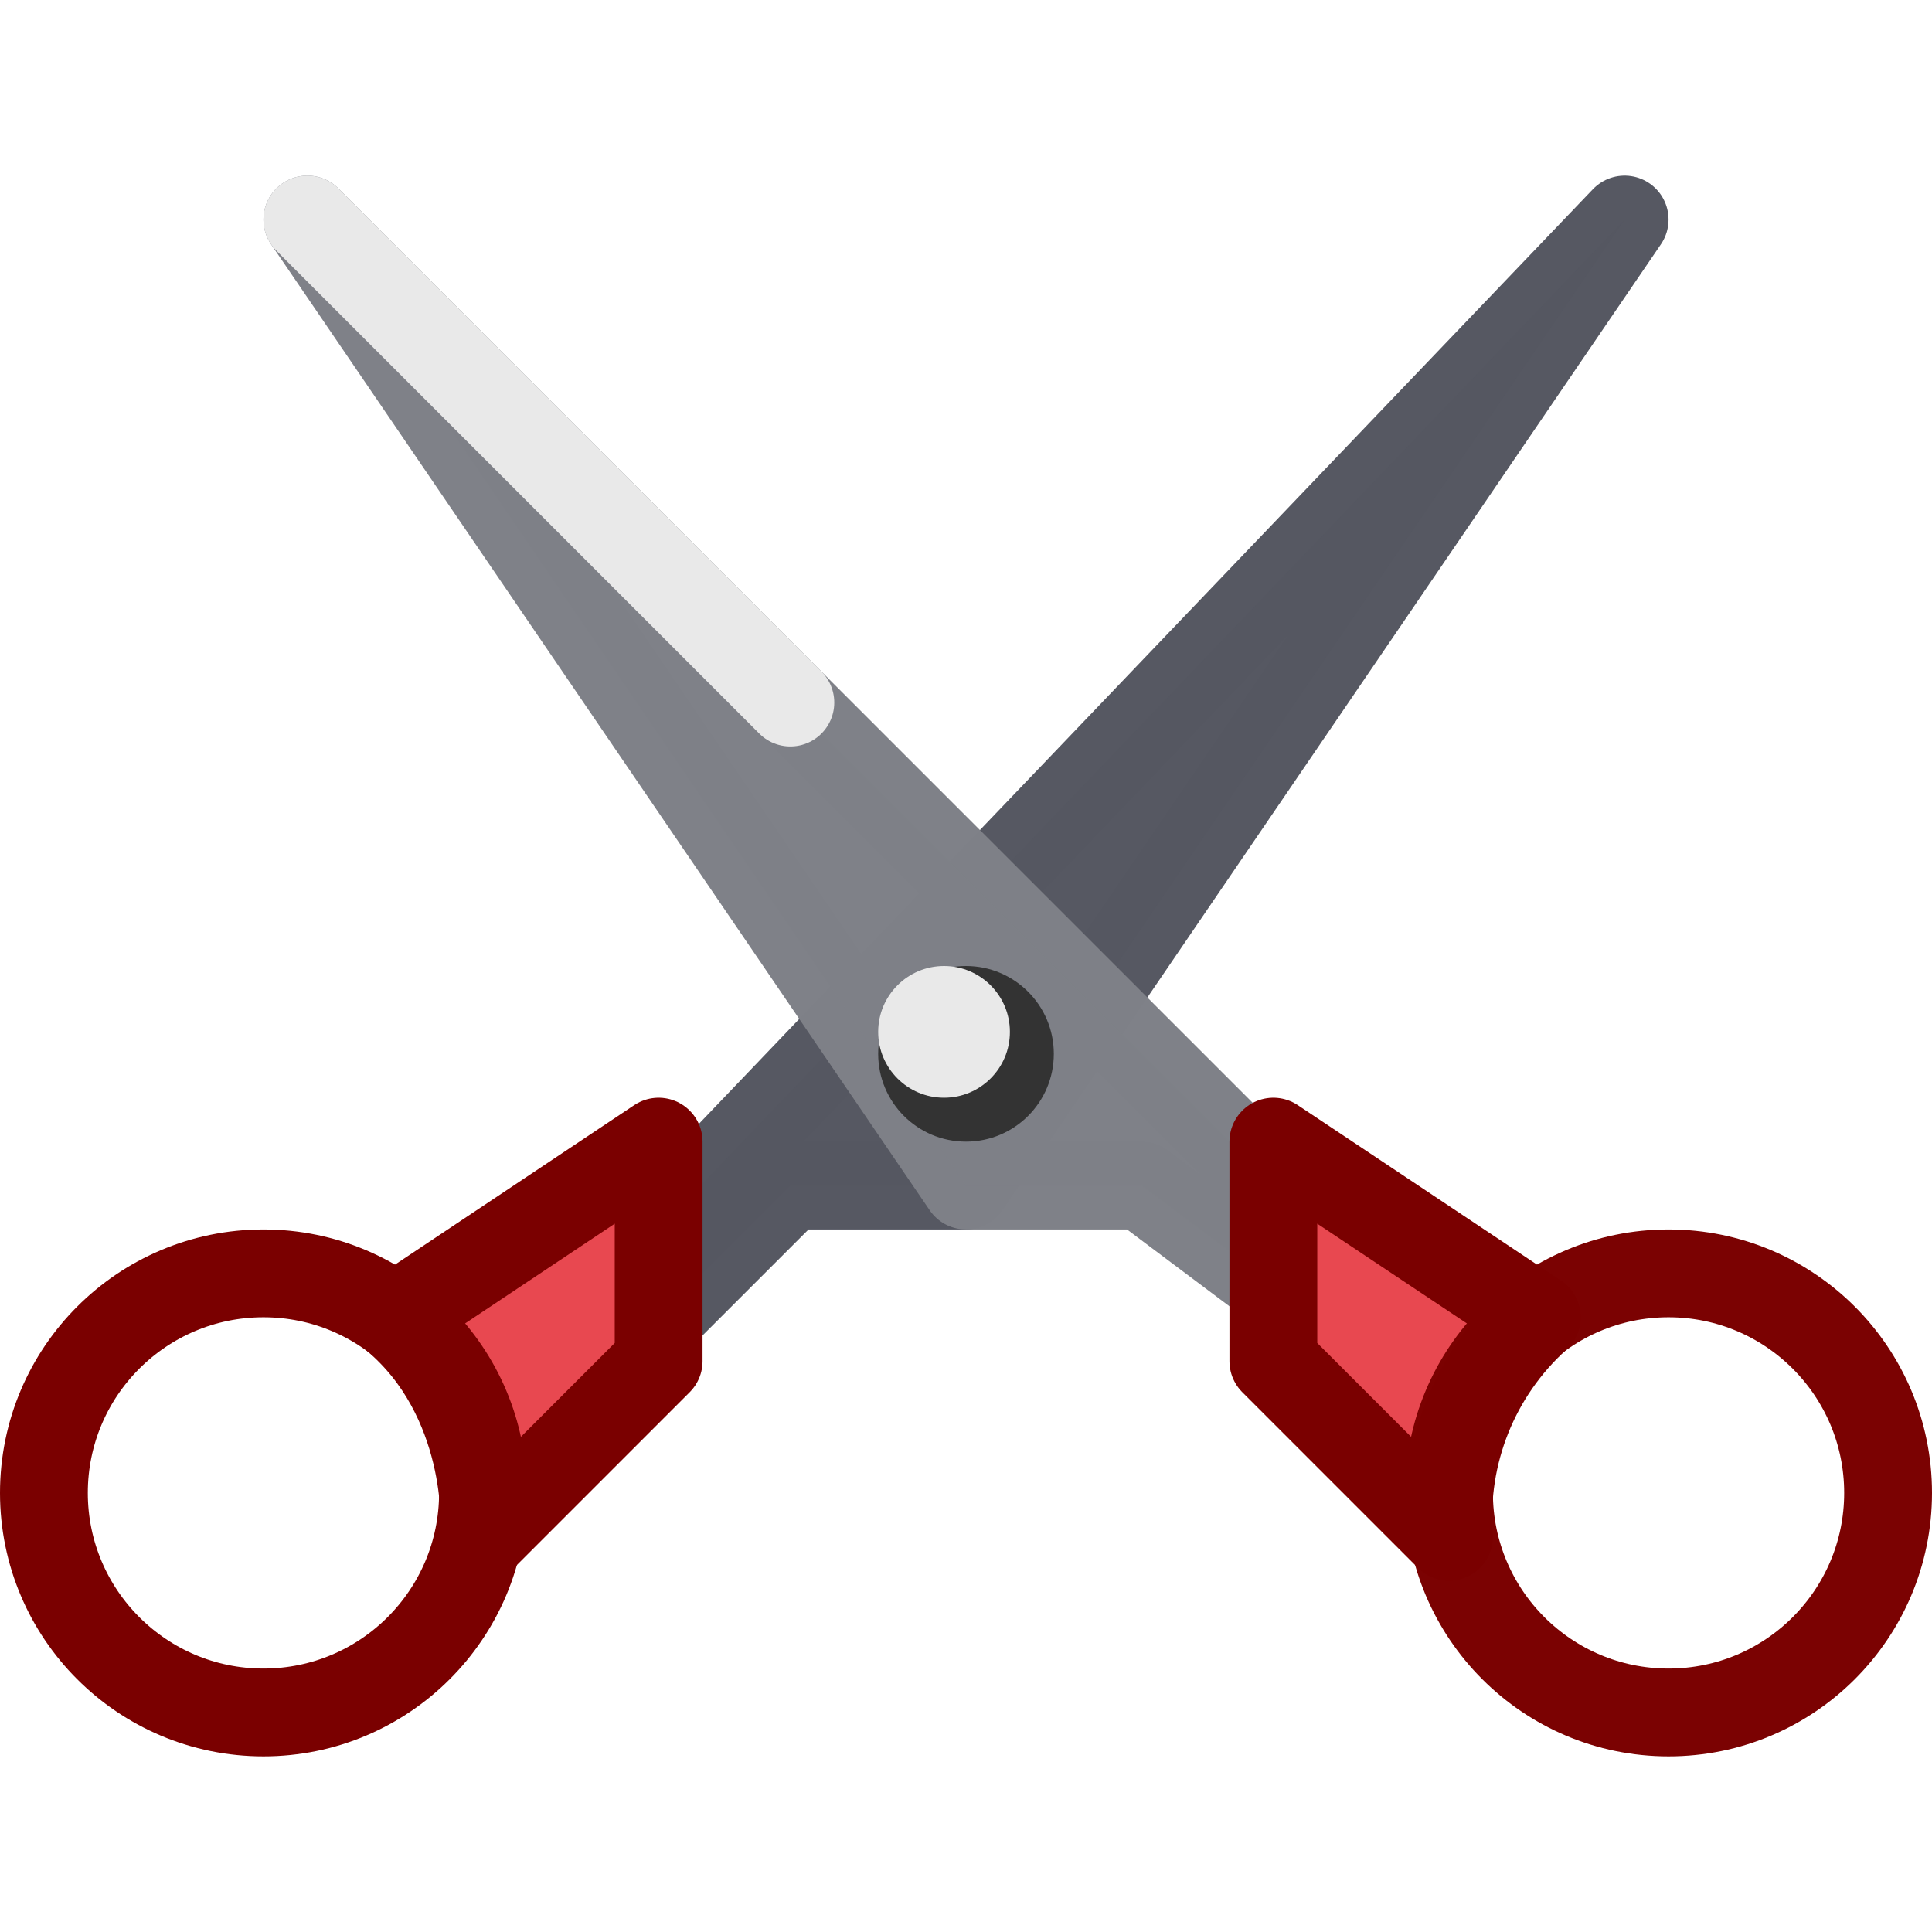
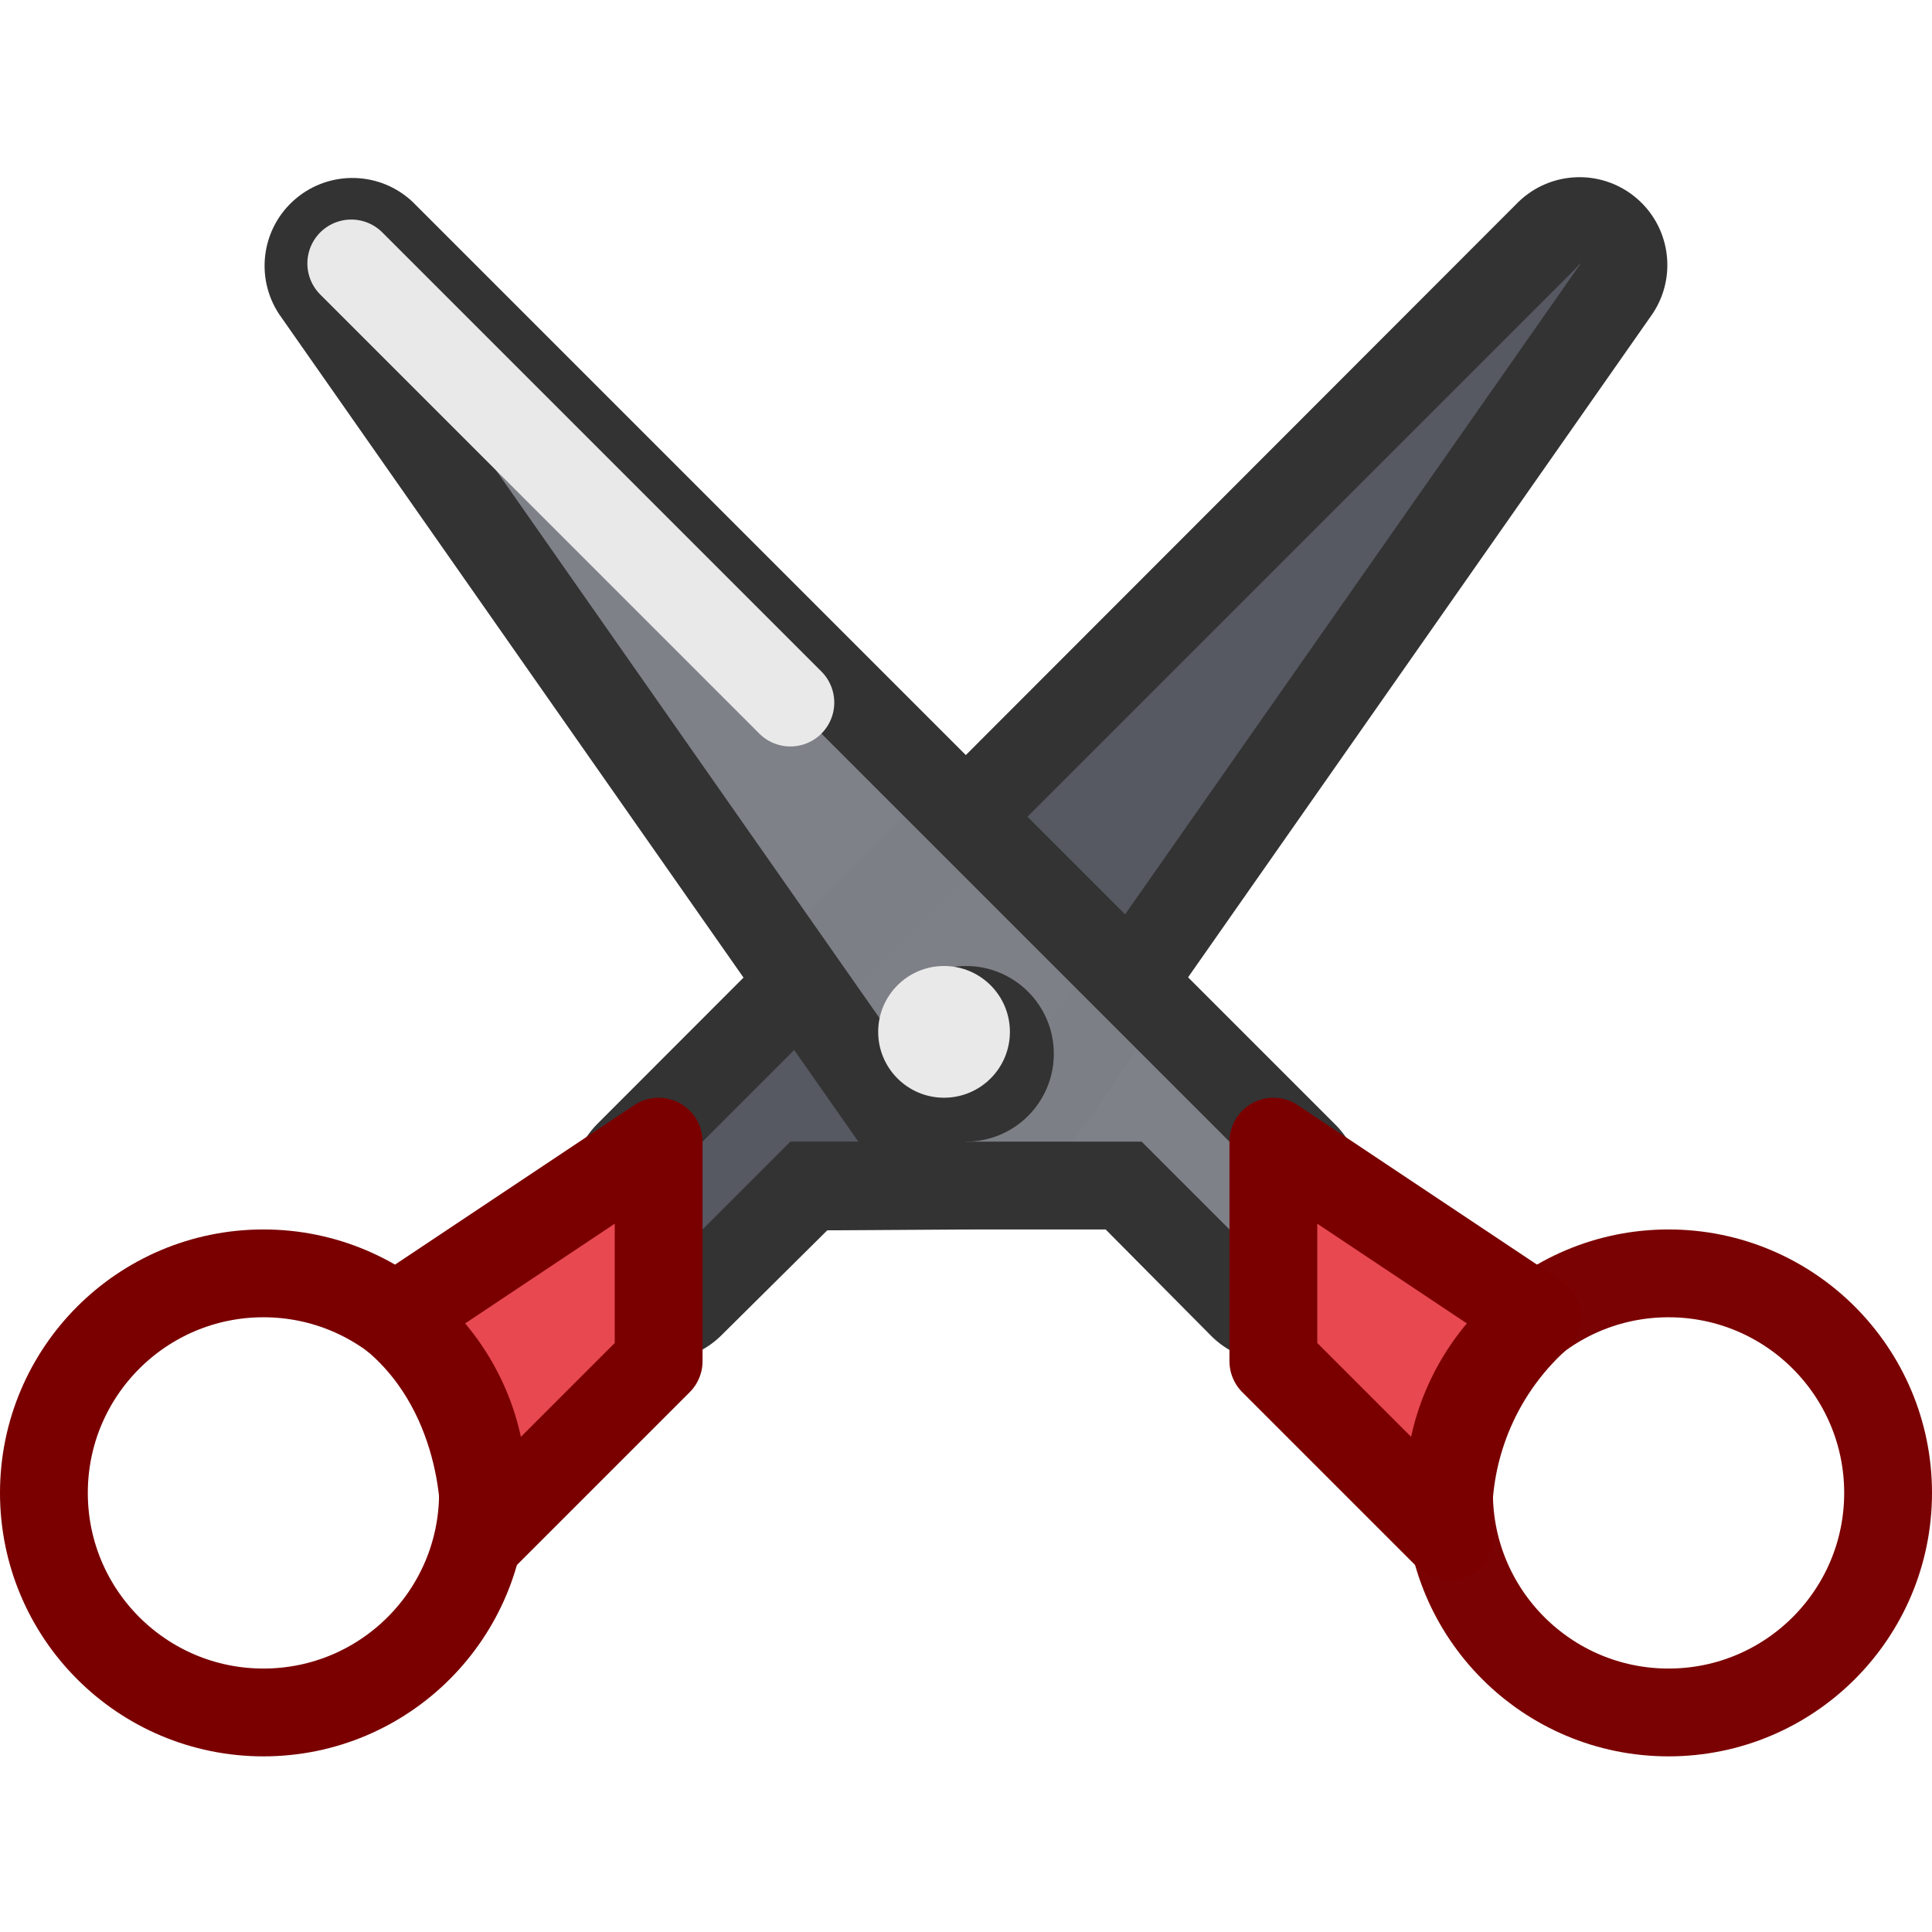
<svg xmlns="http://www.w3.org/2000/svg" fill-rule="evenodd" stroke-linecap="round" stroke-linejoin="round" viewBox="0 0 22 22">
-   <path fill="none" stroke="#555761" stroke-opacity=".99" d="m11 13.5 7.5-11L7.5 14v1L9 13.5h2z" />
-   <path fill="#555761" fill-opacity=".99" d="m11 13.5 7.5-11L7.5 14v1L9 13.5h2z" />
+   <path fill="#555761" fill-opacity=".99" d="M11 13.5 18 4V3L7.5 12.5V15L9 13.5h2z" />
+   <path fill="#333" d="M11 14a1 1 0 0 0 .82-.43l7-10a1 1 0 0 0-1.53-1.27L6.8 12.8a1 1 0 0 0-.29.7v1a1 1 0 0 0 1.7.71l1.21-1.2 1.6-.01zm0-1 7-10L7.5 13.5v1L9 13h2z" />
  <path fill="#e84850" d="M4.5 15 7 13.5l.5 1.5L6 17c-.54-1.3-.94-1.47-1.5-2z" />
-   <g fill="none">
-     <g stroke="#7a0000">
-       <path d="M5.5 17.5c.04-.12.08-1.59-1-2.5l3-2v2.5l-2 2z" />
-       <circle cx="3" cy="17" r="2.5" />
-     </g>
-     <path stroke="#7e8087" stroke-opacity=".99" d="m11 13.5-7.5-11L15 14v1l-2-1.5h-2z" />
+   <g fill="none" stroke="#7a0000">
+     <path d="M5.5 17.5c.04-.12.08-1.59-1-2.5l3-2v2.5l-2 2z" />
+     <circle cx="3" cy="17" r="2.5" />
  </g>
-   <path fill="#7e8087" fill-opacity=".99" d="m11 13.5-7.5-11L15 14v1l-2-1.5h-2z" />
-   <path fill="none" stroke="#e9e9e9" d="M3.5 2.5 9 8" />
+   <path fill="#7e8087" fill-opacity=".99" d="M11 13.5 4 4V3l10.5 9.5V15L13 13.5h-2z" />
+   <path fill="#333" d="M10.18 13.58A1 1 0 0 0 11 14h1.59l1.2 1.21a1 1 0 0 0 1.71-.7v-1a1 1 0 0 0-.3-.71L4.7 2.3a1 1 0 0 0-1.52 1.28l7 10zM11 13 4 3l10.5 10.5v1L13 13h-2z" />
+   <path fill="none" stroke="#e9e9e9" d="m4 3 5 5" />
  <path fill="#e84850" d="M17.5 15 15 13.5l-.5 1.5 1.5 2c.54-1.3.94-1.47 1.5-2z" />
  <g fill="none" stroke="#7a0000">
    <path d="M16.5 17.5a3.06 3.06 0 0 1 1-2.5l-3-2v2.5l2 2z" />
    <circle cx="19" cy="17" r="2.5" stroke-opacity=".99" />
  </g>
  <circle cx="11" cy="12" r="1" fill="#333" />
  <circle cx="10.75" cy="11.75" r=".75" fill="#e9e9e9" />
</svg>
